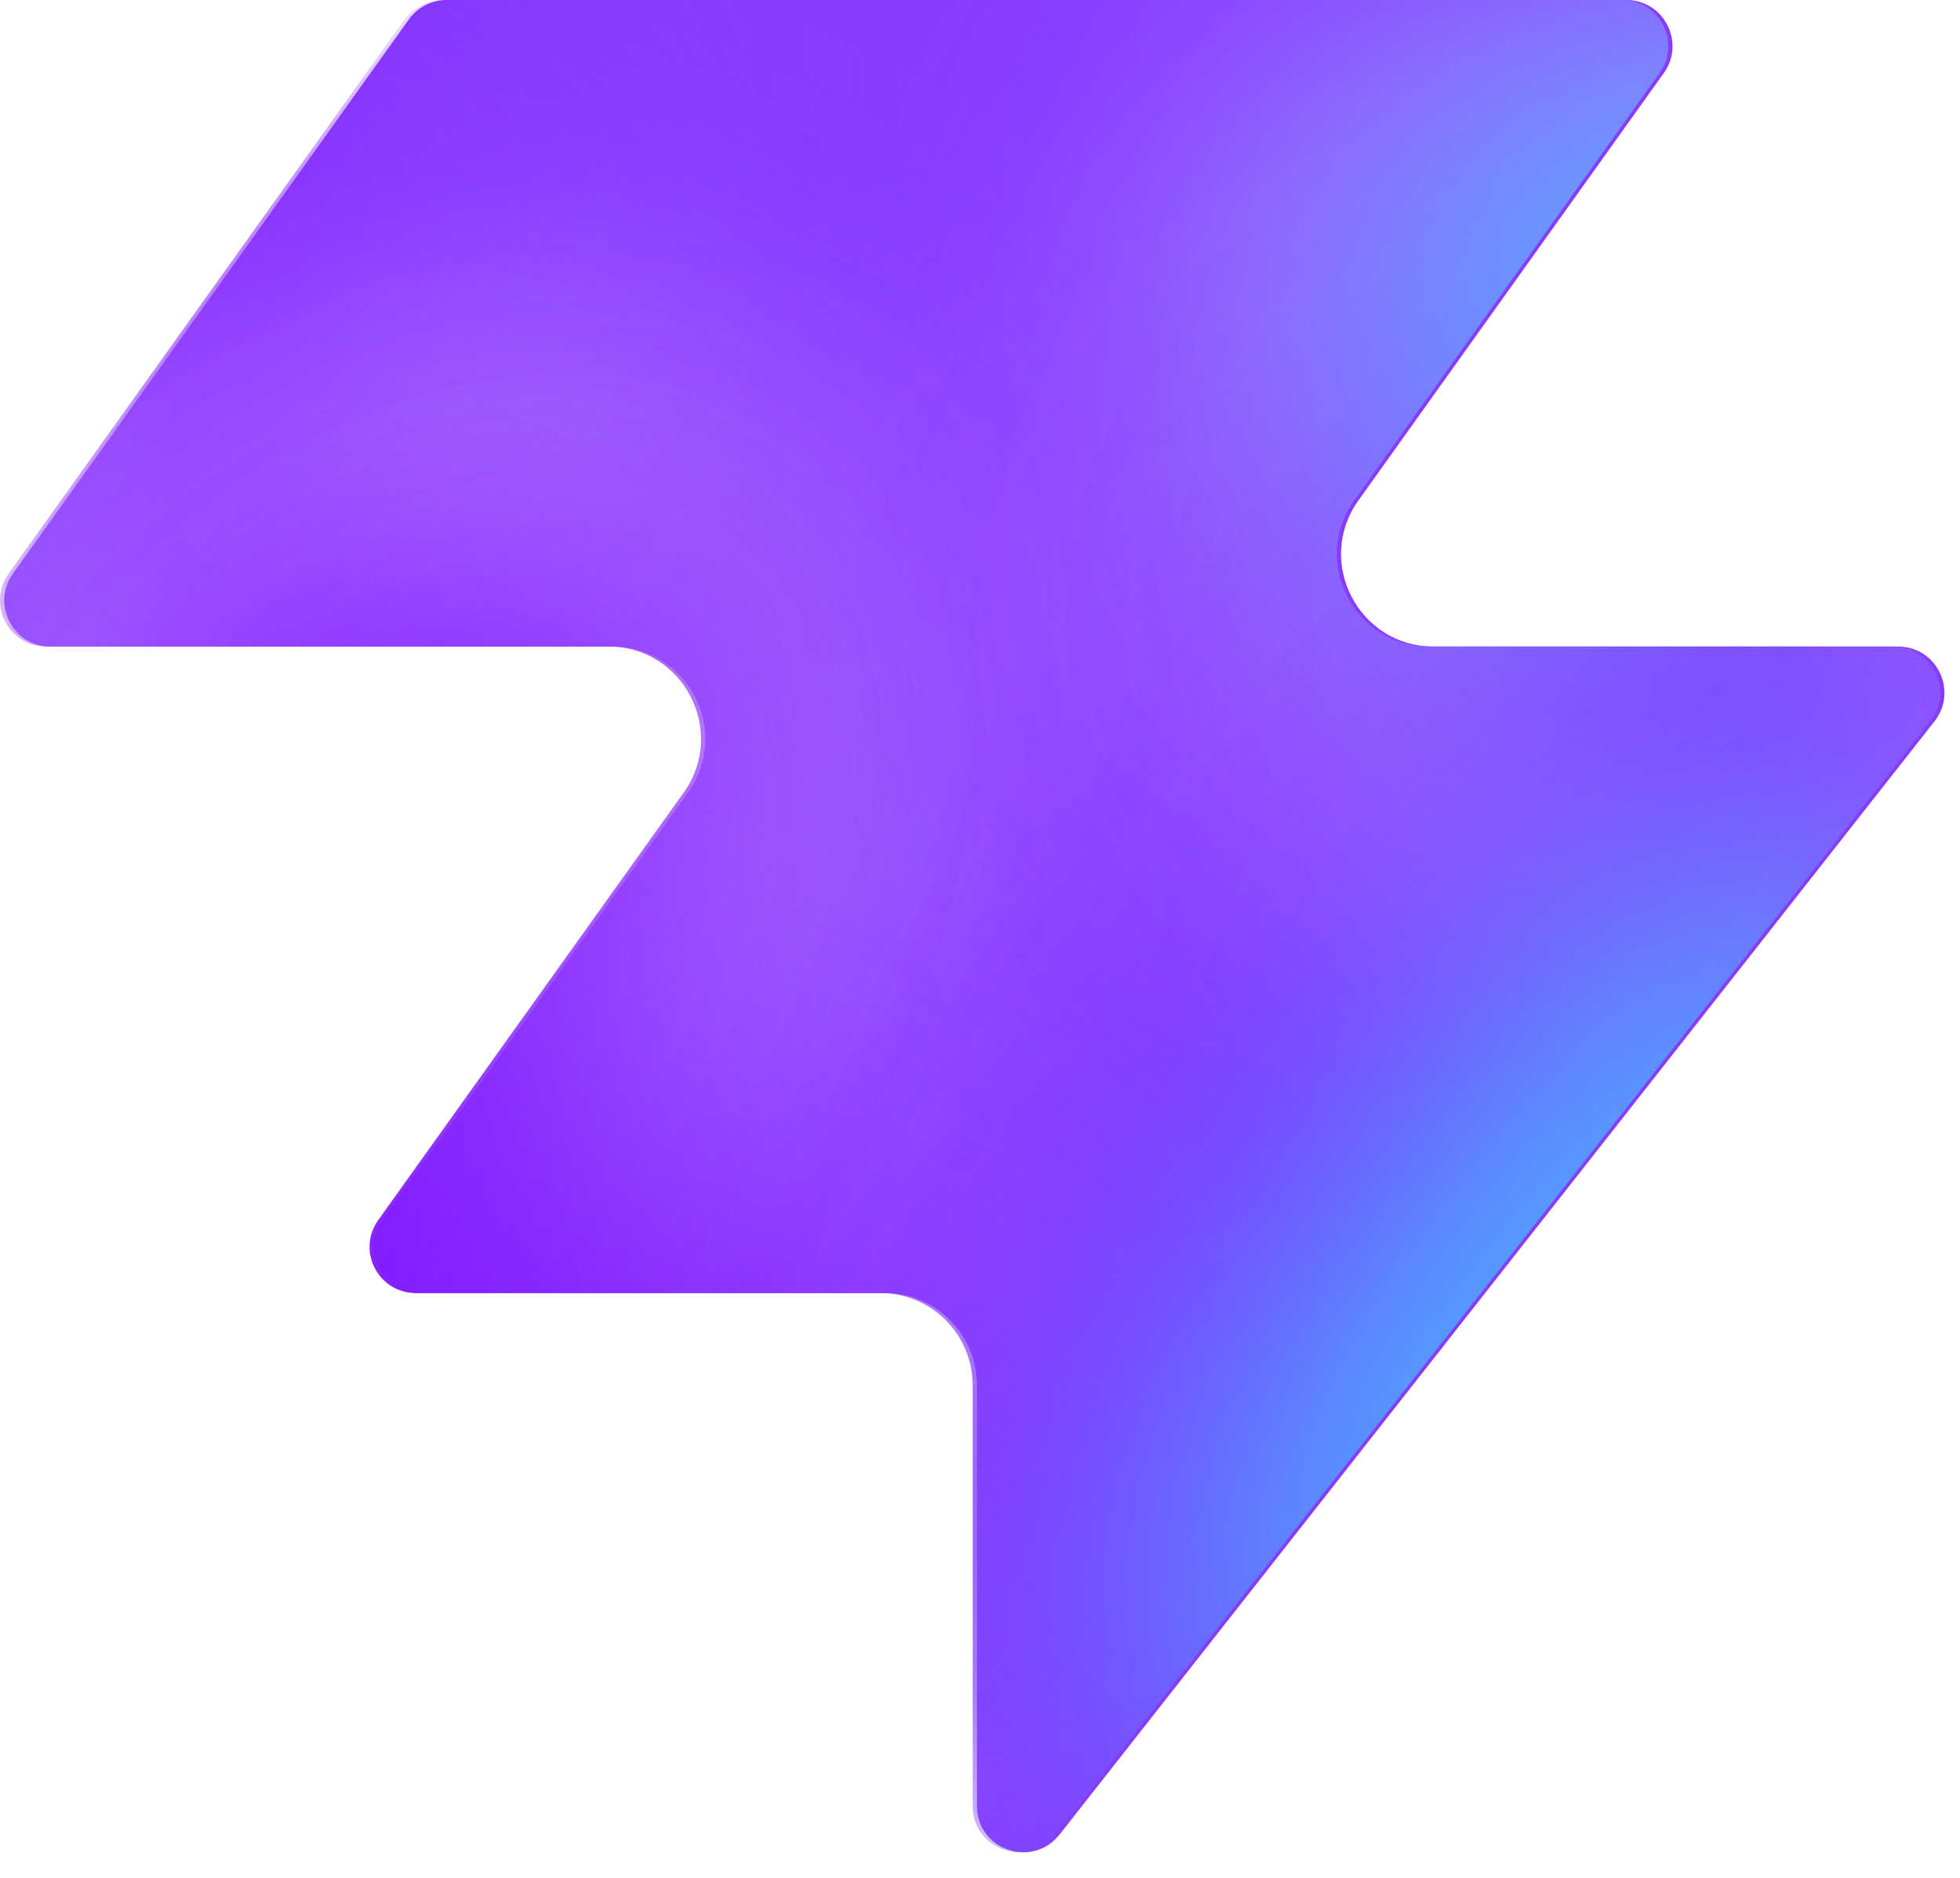
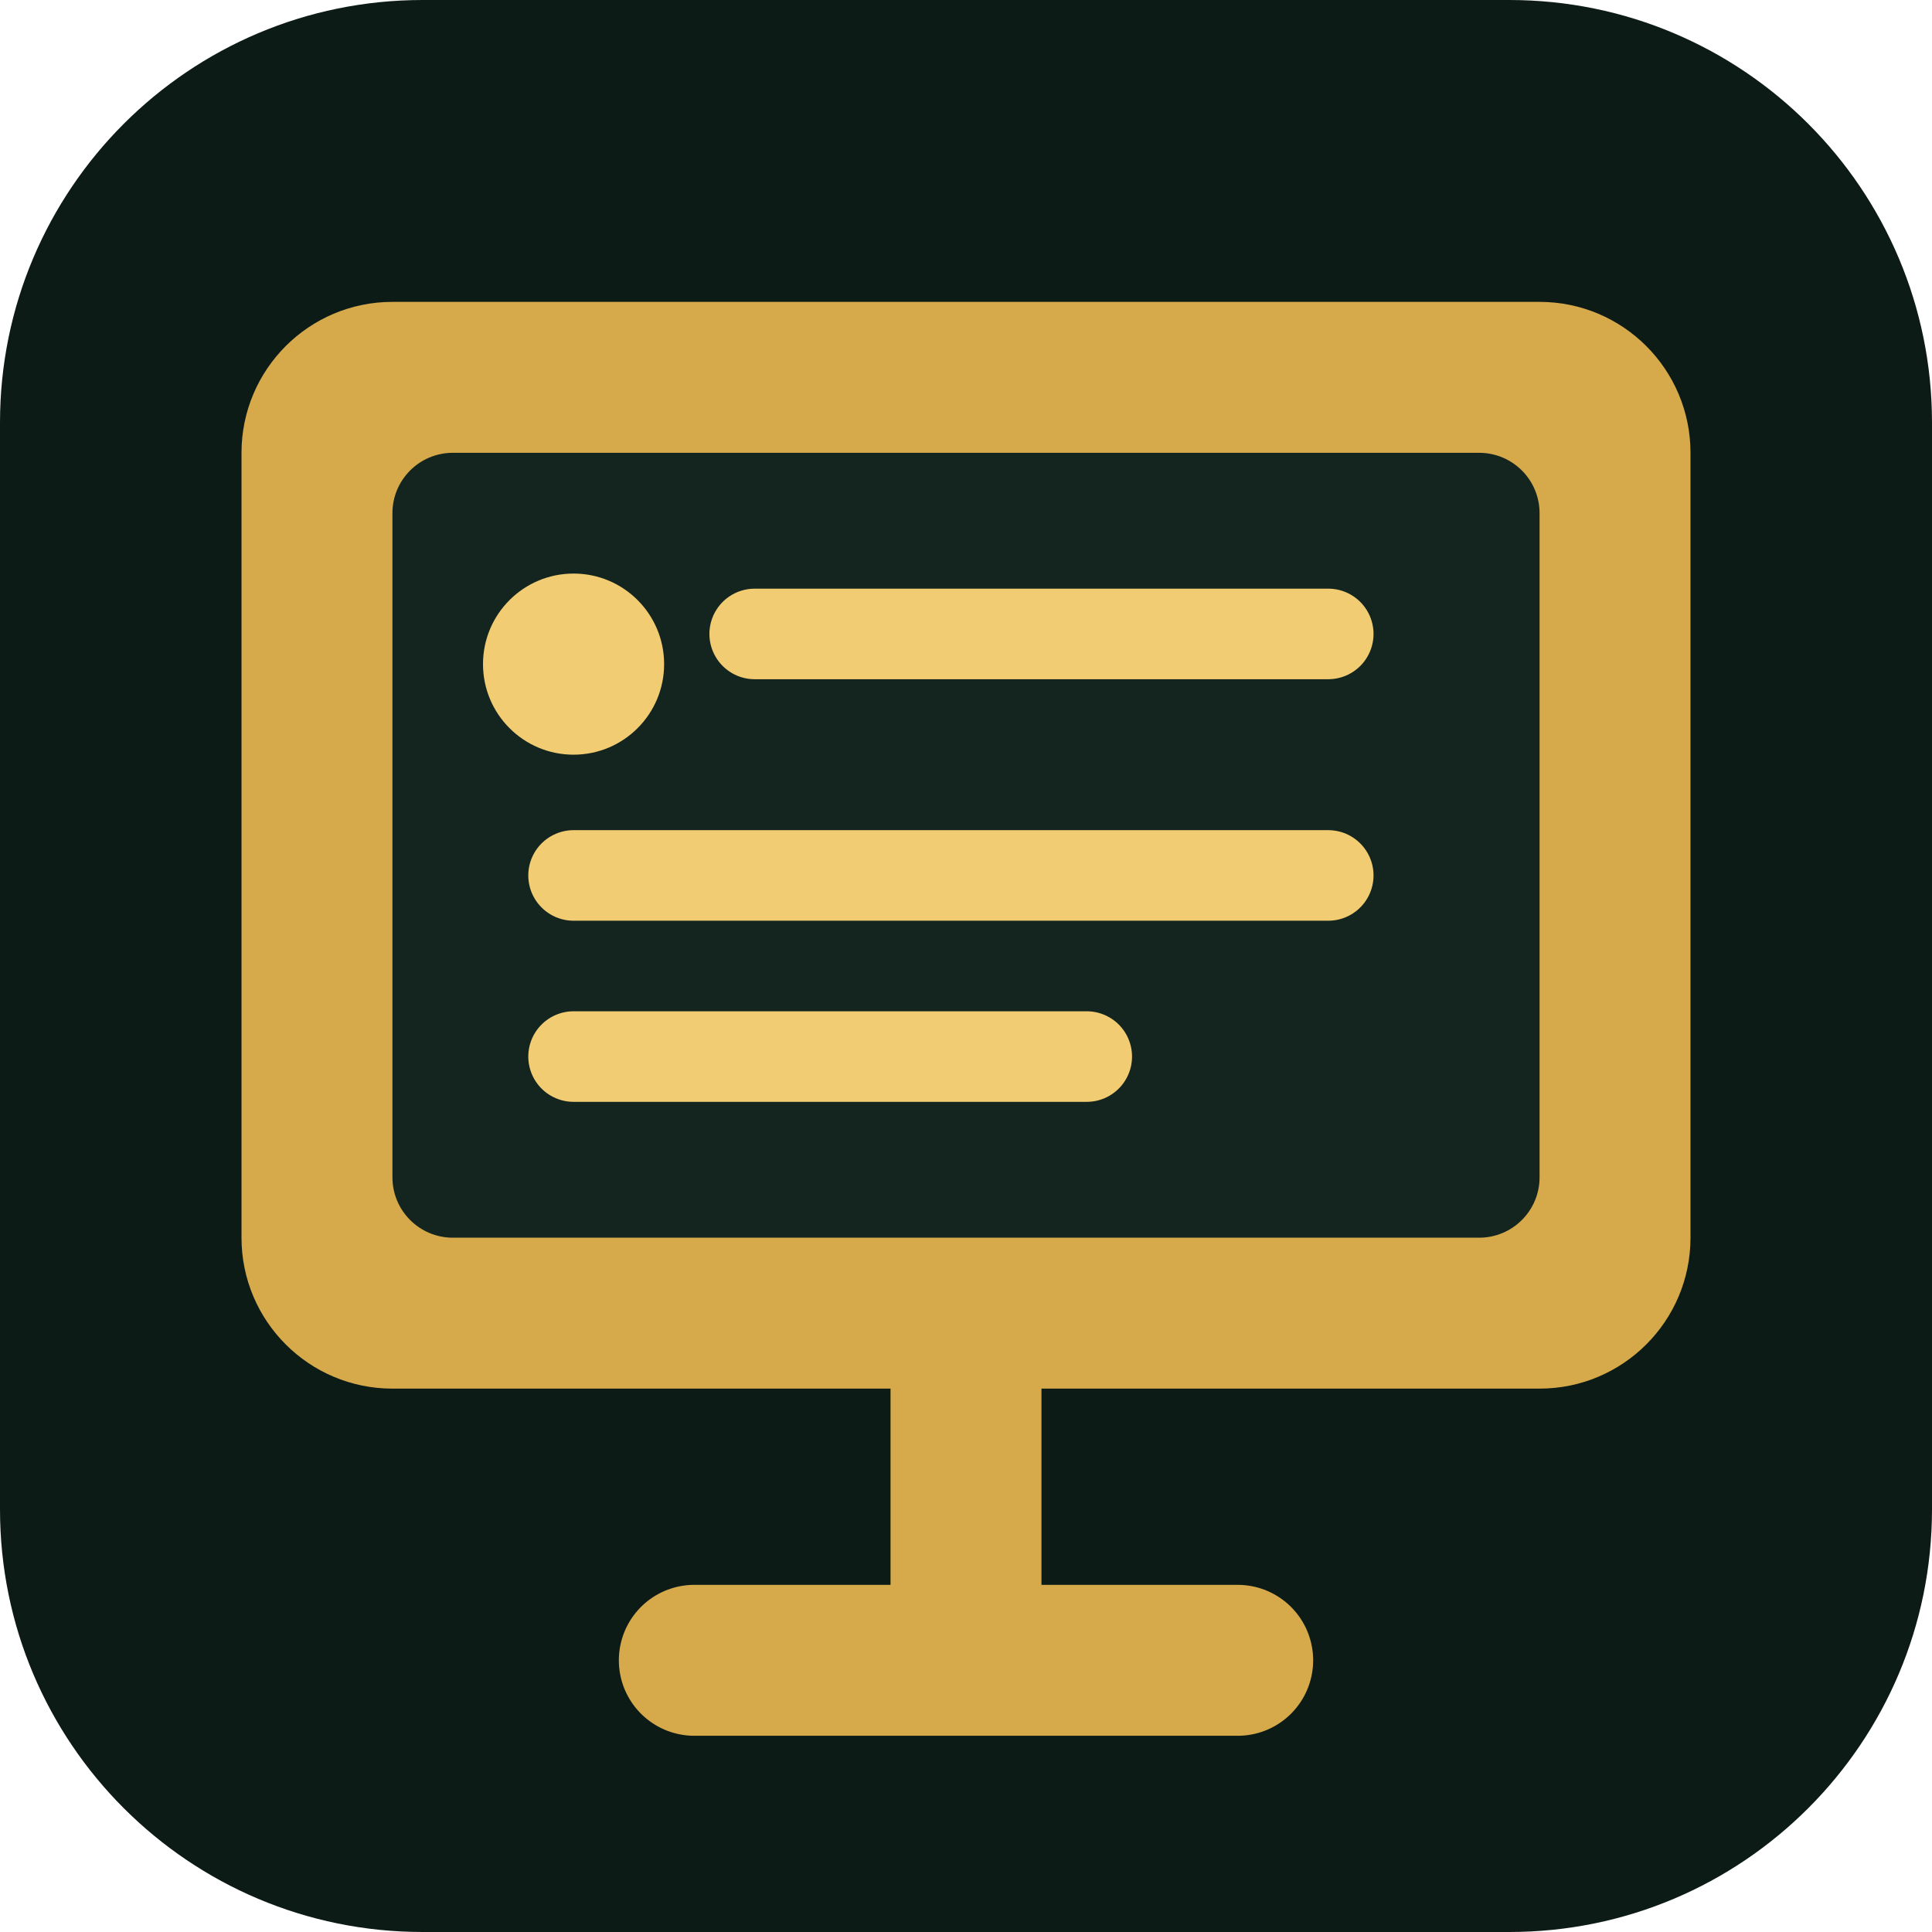
- <svg xmlns="http://www.w3.org/2000/svg" width="48" height="46" fill="none" viewBox="0 0 48 46">
-   <path fill="#863bff" d="M25.946 44.938c-.664.845-2.021.375-2.021-.698V33.937a2.26 2.26 0 0 0-2.262-2.262H10.287c-.92 0-1.456-1.04-.92-1.788l7.48-10.471c1.07-1.497 0-3.578-1.842-3.578H1.237c-.92 0-1.456-1.04-.92-1.788L10.013.474c.214-.297.556-.474.92-.474h28.894c.92 0 1.456 1.04.92 1.788l-7.48 10.471c-1.07 1.498 0 3.579 1.842 3.579h11.377c.943 0 1.473 1.088.89 1.83L25.947 44.94z" style="fill:#863bff;fill:color(display-p3 .525 .23 1);fill-opacity:1" />
-   <mask id="a" width="48" height="46" x="0" y="0" maskUnits="userSpaceOnUse" style="mask-type:alpha">
-     <path fill="#000" d="M25.842 44.938c-.664.844-2.021.375-2.021-.698V33.937a2.26 2.26 0 0 0-2.262-2.262H10.183c-.92 0-1.456-1.04-.92-1.788l7.48-10.471c1.07-1.498 0-3.579-1.842-3.579H1.133c-.92 0-1.456-1.04-.92-1.787L9.91.473c.214-.297.556-.474.92-.474h28.894c.92 0 1.456 1.04.92 1.788l-7.48 10.471c-1.07 1.498 0 3.578 1.842 3.578h11.377c.943 0 1.473 1.088.89 1.832L25.843 44.94z" style="fill:#000;fill-opacity:1" />
-   </mask>
-   <g mask="url(#a)">
-     <g filter="url(#b)">
-       <ellipse cx="5.508" cy="14.704" fill="#ede6ff" rx="5.508" ry="14.704" style="fill:#ede6ff;fill:color(display-p3 .927 .903 1);fill-opacity:1" transform="matrix(.00324 1 1 -.00324 -4.47 31.516)" />
-     </g>
-     <g filter="url(#c)">
-       <ellipse cx="10.399" cy="29.851" fill="#ede6ff" rx="10.399" ry="29.851" style="fill:#ede6ff;fill:color(display-p3 .927 .903 1);fill-opacity:1" transform="matrix(.00324 1 1 -.00324 -39.328 7.883)" />
-     </g>
-     <g filter="url(#d)">
-       <ellipse cx="5.508" cy="30.487" fill="#7e14ff" rx="5.508" ry="30.487" style="fill:#7e14ff;fill:color(display-p3 .492 .077 1);fill-opacity:1" transform="rotate(89.814 -25.913 -14.639)scale(1 -1)" />
-     </g>
-     <g filter="url(#e)">
-       <ellipse cx="5.508" cy="30.599" fill="#7e14ff" rx="5.508" ry="30.599" style="fill:#7e14ff;fill:color(display-p3 .492 .077 1);fill-opacity:1" transform="rotate(89.814 -32.644 -3.334)scale(1 -1)" />
-     </g>
-     <g filter="url(#f)">
-       <ellipse cx="5.508" cy="30.599" fill="#7e14ff" rx="5.508" ry="30.599" style="fill:#7e14ff;fill:color(display-p3 .492 .077 1);fill-opacity:1" transform="matrix(.00324 1 1 -.00324 -34.34 30.47)" />
-     </g>
-     <g filter="url(#g)">
-       <ellipse cx="14.072" cy="22.078" fill="#ede6ff" rx="14.072" ry="22.078" style="fill:#ede6ff;fill:color(display-p3 .927 .903 1);fill-opacity:1" transform="rotate(93.35 24.506 48.493)scale(-1 1)" />
-     </g>
-     <g filter="url(#h)">
-       <ellipse cx="3.47" cy="21.501" fill="#7e14ff" rx="3.47" ry="21.501" style="fill:#7e14ff;fill:color(display-p3 .492 .077 1);fill-opacity:1" transform="rotate(89.009 28.708 47.59)scale(-1 1)" />
-     </g>
-     <g filter="url(#i)">
-       <ellipse cx="3.47" cy="21.501" fill="#7e14ff" rx="3.47" ry="21.501" style="fill:#7e14ff;fill:color(display-p3 .492 .077 1);fill-opacity:1" transform="rotate(89.009 28.708 47.59)scale(-1 1)" />
-     </g>
-     <g filter="url(#j)">
-       <ellipse cx=".387" cy="8.972" fill="#7e14ff" rx="4.407" ry="29.108" style="fill:#7e14ff;fill:color(display-p3 .492 .077 1);fill-opacity:1" transform="rotate(39.51 .387 8.972)" />
-     </g>
-     <g filter="url(#k)">
-       <ellipse cx="47.523" cy="-6.092" fill="#7e14ff" rx="4.407" ry="29.108" style="fill:#7e14ff;fill:color(display-p3 .492 .077 1);fill-opacity:1" transform="rotate(37.892 47.523 -6.092)" />
-     </g>
-     <g filter="url(#l)">
-       <ellipse cx="41.412" cy="6.333" fill="#47bfff" rx="5.971" ry="9.665" style="fill:#47bfff;fill:color(display-p3 .28 .748 1);fill-opacity:1" transform="rotate(37.892 41.412 6.333)" />
-     </g>
-     <g filter="url(#m)">
-       <ellipse cx="-1.879" cy="38.332" fill="#7e14ff" rx="4.407" ry="29.108" style="fill:#7e14ff;fill:color(display-p3 .492 .077 1);fill-opacity:1" transform="rotate(37.892 -1.88 38.332)" />
-     </g>
-     <g filter="url(#n)">
-       <ellipse cx="-1.879" cy="38.332" fill="#7e14ff" rx="4.407" ry="29.108" style="fill:#7e14ff;fill:color(display-p3 .492 .077 1);fill-opacity:1" transform="rotate(37.892 -1.88 38.332)" />
-     </g>
-     <g filter="url(#o)">
-       <ellipse cx="35.651" cy="29.907" fill="#7e14ff" rx="4.407" ry="29.108" style="fill:#7e14ff;fill:color(display-p3 .492 .077 1);fill-opacity:1" transform="rotate(37.892 35.651 29.907)" />
-     </g>
-     <g filter="url(#p)">
-       <ellipse cx="38.418" cy="32.4" fill="#47bfff" rx="5.971" ry="15.297" style="fill:#47bfff;fill:color(display-p3 .28 .748 1);fill-opacity:1" transform="rotate(37.892 38.418 32.4)" />
-     </g>
-   </g>
-   <defs>
-     <filter id="b" width="60.045" height="41.654" x="-19.77" y="16.149" color-interpolation-filters="sRGB" filterUnits="userSpaceOnUse">
-       <feFlood flood-opacity="0" result="BackgroundImageFix" />
-       <feBlend in="SourceGraphic" in2="BackgroundImageFix" result="shape" />
-       <feGaussianBlur result="effect1_foregroundBlur_2002_17158" stdDeviation="7.659" />
-     </filter>
-     <filter id="c" width="90.34" height="51.437" x="-54.613" y="-7.533" color-interpolation-filters="sRGB" filterUnits="userSpaceOnUse">
-       <feFlood flood-opacity="0" result="BackgroundImageFix" />
-       <feBlend in="SourceGraphic" in2="BackgroundImageFix" result="shape" />
-       <feGaussianBlur result="effect1_foregroundBlur_2002_17158" stdDeviation="7.659" />
-     </filter>
-     <filter id="d" width="79.355" height="29.4" x="-49.64" y="2.03" color-interpolation-filters="sRGB" filterUnits="userSpaceOnUse">
-       <feFlood flood-opacity="0" result="BackgroundImageFix" />
-       <feBlend in="SourceGraphic" in2="BackgroundImageFix" result="shape" />
-       <feGaussianBlur result="effect1_foregroundBlur_2002_17158" stdDeviation="4.596" />
-     </filter>
-     <filter id="e" width="79.579" height="29.4" x="-45.045" y="20.029" color-interpolation-filters="sRGB" filterUnits="userSpaceOnUse">
-       <feFlood flood-opacity="0" result="BackgroundImageFix" />
-       <feBlend in="SourceGraphic" in2="BackgroundImageFix" result="shape" />
-       <feGaussianBlur result="effect1_foregroundBlur_2002_17158" stdDeviation="4.596" />
-     </filter>
-     <filter id="f" width="79.579" height="29.4" x="-43.513" y="21.178" color-interpolation-filters="sRGB" filterUnits="userSpaceOnUse">
-       <feFlood flood-opacity="0" result="BackgroundImageFix" />
-       <feBlend in="SourceGraphic" in2="BackgroundImageFix" result="shape" />
-       <feGaussianBlur result="effect1_foregroundBlur_2002_17158" stdDeviation="4.596" />
-     </filter>
-     <filter id="g" width="74.749" height="58.852" x="15.756" y="-17.901" color-interpolation-filters="sRGB" filterUnits="userSpaceOnUse">
-       <feFlood flood-opacity="0" result="BackgroundImageFix" />
-       <feBlend in="SourceGraphic" in2="BackgroundImageFix" result="shape" />
-       <feGaussianBlur result="effect1_foregroundBlur_2002_17158" stdDeviation="7.659" />
-     </filter>
-     <filter id="h" width="61.377" height="25.362" x="23.548" y="2.284" color-interpolation-filters="sRGB" filterUnits="userSpaceOnUse">
-       <feFlood flood-opacity="0" result="BackgroundImageFix" />
-       <feBlend in="SourceGraphic" in2="BackgroundImageFix" result="shape" />
-       <feGaussianBlur result="effect1_foregroundBlur_2002_17158" stdDeviation="4.596" />
-     </filter>
-     <filter id="i" width="61.377" height="25.362" x="23.548" y="2.284" color-interpolation-filters="sRGB" filterUnits="userSpaceOnUse">
-       <feFlood flood-opacity="0" result="BackgroundImageFix" />
-       <feBlend in="SourceGraphic" in2="BackgroundImageFix" result="shape" />
-       <feGaussianBlur result="effect1_foregroundBlur_2002_17158" stdDeviation="4.596" />
-     </filter>
-     <filter id="j" width="56.045" height="63.649" x="-27.636" y="-22.853" color-interpolation-filters="sRGB" filterUnits="userSpaceOnUse">
-       <feFlood flood-opacity="0" result="BackgroundImageFix" />
-       <feBlend in="SourceGraphic" in2="BackgroundImageFix" result="shape" />
-       <feGaussianBlur result="effect1_foregroundBlur_2002_17158" stdDeviation="4.596" />
-     </filter>
-     <filter id="k" width="54.814" height="64.646" x="20.116" y="-38.415" color-interpolation-filters="sRGB" filterUnits="userSpaceOnUse">
-       <feFlood flood-opacity="0" result="BackgroundImageFix" />
-       <feBlend in="SourceGraphic" in2="BackgroundImageFix" result="shape" />
-       <feGaussianBlur result="effect1_foregroundBlur_2002_17158" stdDeviation="4.596" />
-     </filter>
-     <filter id="l" width="33.541" height="35.313" x="24.641" y="-11.323" color-interpolation-filters="sRGB" filterUnits="userSpaceOnUse">
-       <feFlood flood-opacity="0" result="BackgroundImageFix" />
-       <feBlend in="SourceGraphic" in2="BackgroundImageFix" result="shape" />
-       <feGaussianBlur result="effect1_foregroundBlur_2002_17158" stdDeviation="4.596" />
-     </filter>
-     <filter id="m" width="54.814" height="64.646" x="-29.286" y="6.009" color-interpolation-filters="sRGB" filterUnits="userSpaceOnUse">
-       <feFlood flood-opacity="0" result="BackgroundImageFix" />
-       <feBlend in="SourceGraphic" in2="BackgroundImageFix" result="shape" />
-       <feGaussianBlur result="effect1_foregroundBlur_2002_17158" stdDeviation="4.596" />
-     </filter>
-     <filter id="n" width="54.814" height="64.646" x="-29.286" y="6.009" color-interpolation-filters="sRGB" filterUnits="userSpaceOnUse">
-       <feFlood flood-opacity="0" result="BackgroundImageFix" />
-       <feBlend in="SourceGraphic" in2="BackgroundImageFix" result="shape" />
-       <feGaussianBlur result="effect1_foregroundBlur_2002_17158" stdDeviation="4.596" />
-     </filter>
-     <filter id="o" width="54.814" height="64.646" x="8.244" y="-2.416" color-interpolation-filters="sRGB" filterUnits="userSpaceOnUse">
-       <feFlood flood-opacity="0" result="BackgroundImageFix" />
-       <feBlend in="SourceGraphic" in2="BackgroundImageFix" result="shape" />
-       <feGaussianBlur result="effect1_foregroundBlur_2002_17158" stdDeviation="4.596" />
-     </filter>
-     <filter id="p" width="39.409" height="43.623" x="18.713" y="10.588" color-interpolation-filters="sRGB" filterUnits="userSpaceOnUse">
-       <feFlood flood-opacity="0" result="BackgroundImageFix" />
-       <feBlend in="SourceGraphic" in2="BackgroundImageFix" result="shape" />
-       <feGaussianBlur result="effect1_foregroundBlur_2002_17158" stdDeviation="4.596" />
-     </filter>
-   </defs>
+ <svg xmlns="http://www.w3.org/2000/svg" viewBox="0 0 64 64">
+   <rect width="64" height="64" rx="14" fill="#0d1b17" />
+   <rect x="8" y="10" width="48" height="36" rx="5" fill="#d6a94b" />
+   <rect x="13" y="15" width="38" height="26" rx="2" fill="#14241f" />
+   <circle cx="19" cy="22" r="3" fill="#f1cc72" />
+   <path d="M25 21h19M19 29h25M19 35h17" fill="none" stroke="#f1cc72" stroke-width="3" stroke-linecap="round" />
+   <path d="M32 46v7M23 55h18" fill="none" stroke="#d6a94b" stroke-width="5" stroke-linecap="round" />
</svg>
